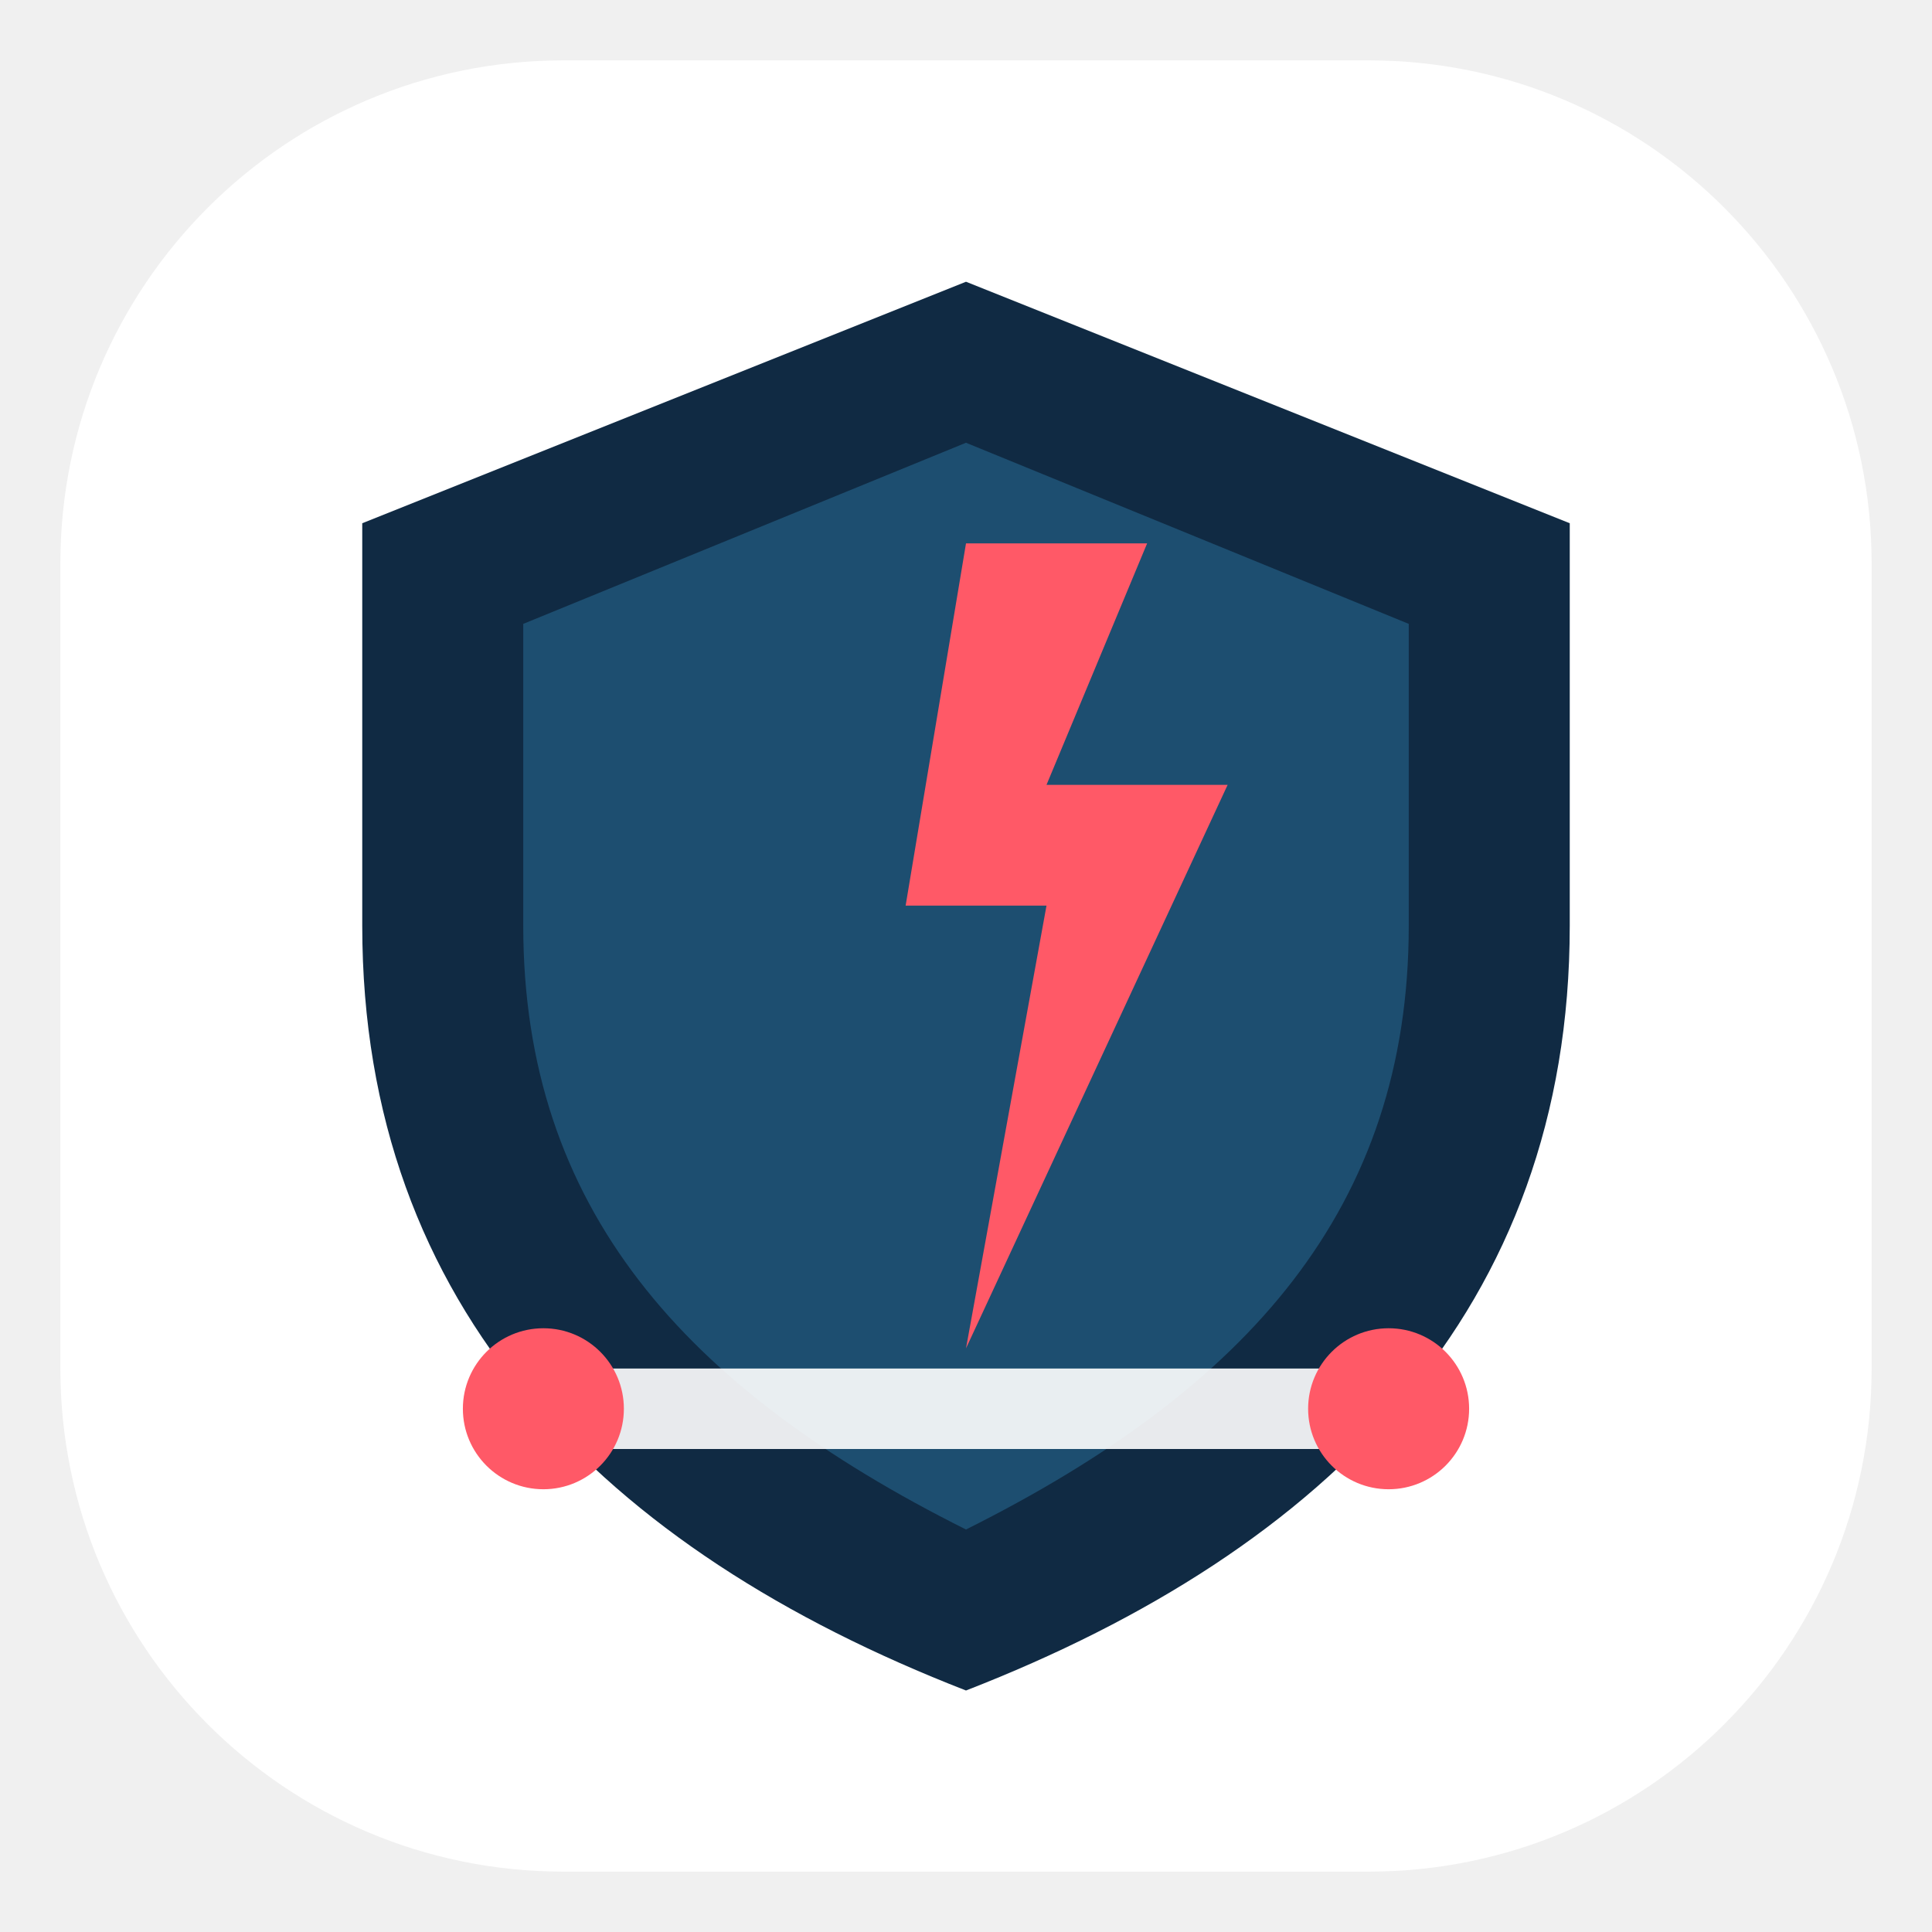
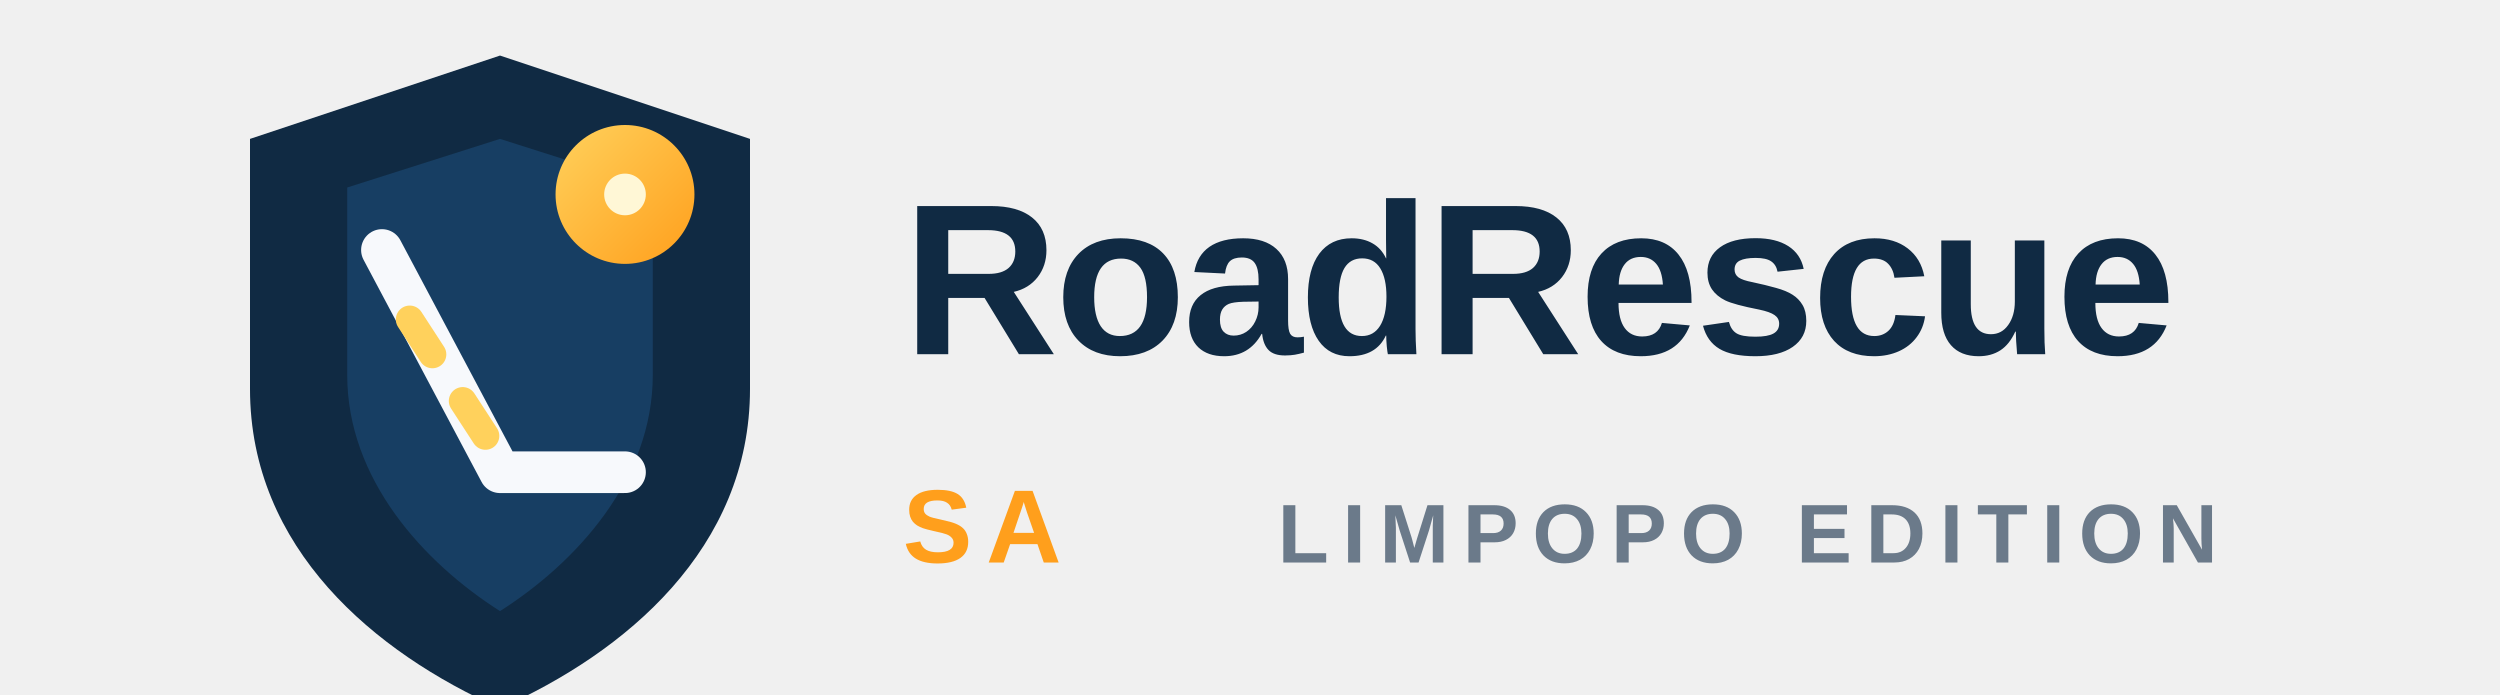
- <svg xmlns="http://www.w3.org/2000/svg" viewBox="0 0 96 96" role="img" aria-labelledby="title">
-   <rect x="3" y="3" width="90" height="90" rx="25" fill="#fff" />
-   <path d="M48 14 78 26v20c0 19-12 31-30 38C30 77 18 65 18 46V26z" fill="#102a43" />
-   <path d="M48 22 70 31v15c0 14-8 23-22 30-14-7-22-16-22-30V31z" fill="#1d4e70" />
-   <path d="m48 27-3 18h7l-4 22 13-28h-9l5-12z" fill="#ff5967" />
-   <path d="M20 70h56" stroke="#fff" stroke-width="4" stroke-linecap="round" opacity=".9" />
-   <circle cx="27" cy="70" r="4" fill="#ff5967" />
-   <circle cx="69" cy="70" r="4" fill="#ff5967" />
+ <svg xmlns="http://www.w3.org/2000/svg" viewBox="0 0 360 100" role="img" aria-labelledby="title desc">
+   <defs>
+     <linearGradient id="sunGlow" x1="0" x2="1" y1="0" y2="1">
+       <stop offset="0%" stop-color="#FFD15C" />
+       <stop offset="100%" stop-color="#FF9F1C" />
+     </linearGradient>
+   </defs>
+   <g transform="translate(12 8)">
+     <path d="M60 0 L96 12 V48 C96 71 78 86 60 94 C42 86 24 71 24 48 V12 L60 0 Z" fill="#102A43" />
+     <path d="M60 12 L82 19 V46 C82 61 71 73 60 80 C49 73 38 61 38 46 V19 L60 12 Z" fill="#173E63" />
+     <path d="M43 28 L60 60 L78 60" fill="none" stroke="#F7F9FC" stroke-width="6" stroke-linecap="round" stroke-linejoin="round" />
+     <path d="M47 38 L60 58" fill="none" stroke="#FFD15C" stroke-width="4" stroke-linecap="round" stroke-dasharray="6 8" />
+     <circle cx="78" cy="20" r="10" fill="url(#sunGlow)" />
+     <circle cx="78" cy="20" r="3" fill="#FFF7D6" />
+   </g>
+   <g transform="translate(130 29)">
+     <text x="0" y="22" font-family="Arial, Helvetica, sans-serif" font-size="31" font-weight="800" fill="#102A43" letter-spacing="-0.5">RoadRescue</text>
+     <text x="0" y="52" font-family="Arial, Helvetica, sans-serif" font-size="15" font-weight="700" fill="#FF9F1C" letter-spacing="2">SA</text>
+     <text x="54" y="52" font-family="Arial, Helvetica, sans-serif" font-size="12" font-weight="700" fill="#6B7A8A" letter-spacing="2">LIMPOPO EDITION</text>
+   </g>
</svg>
